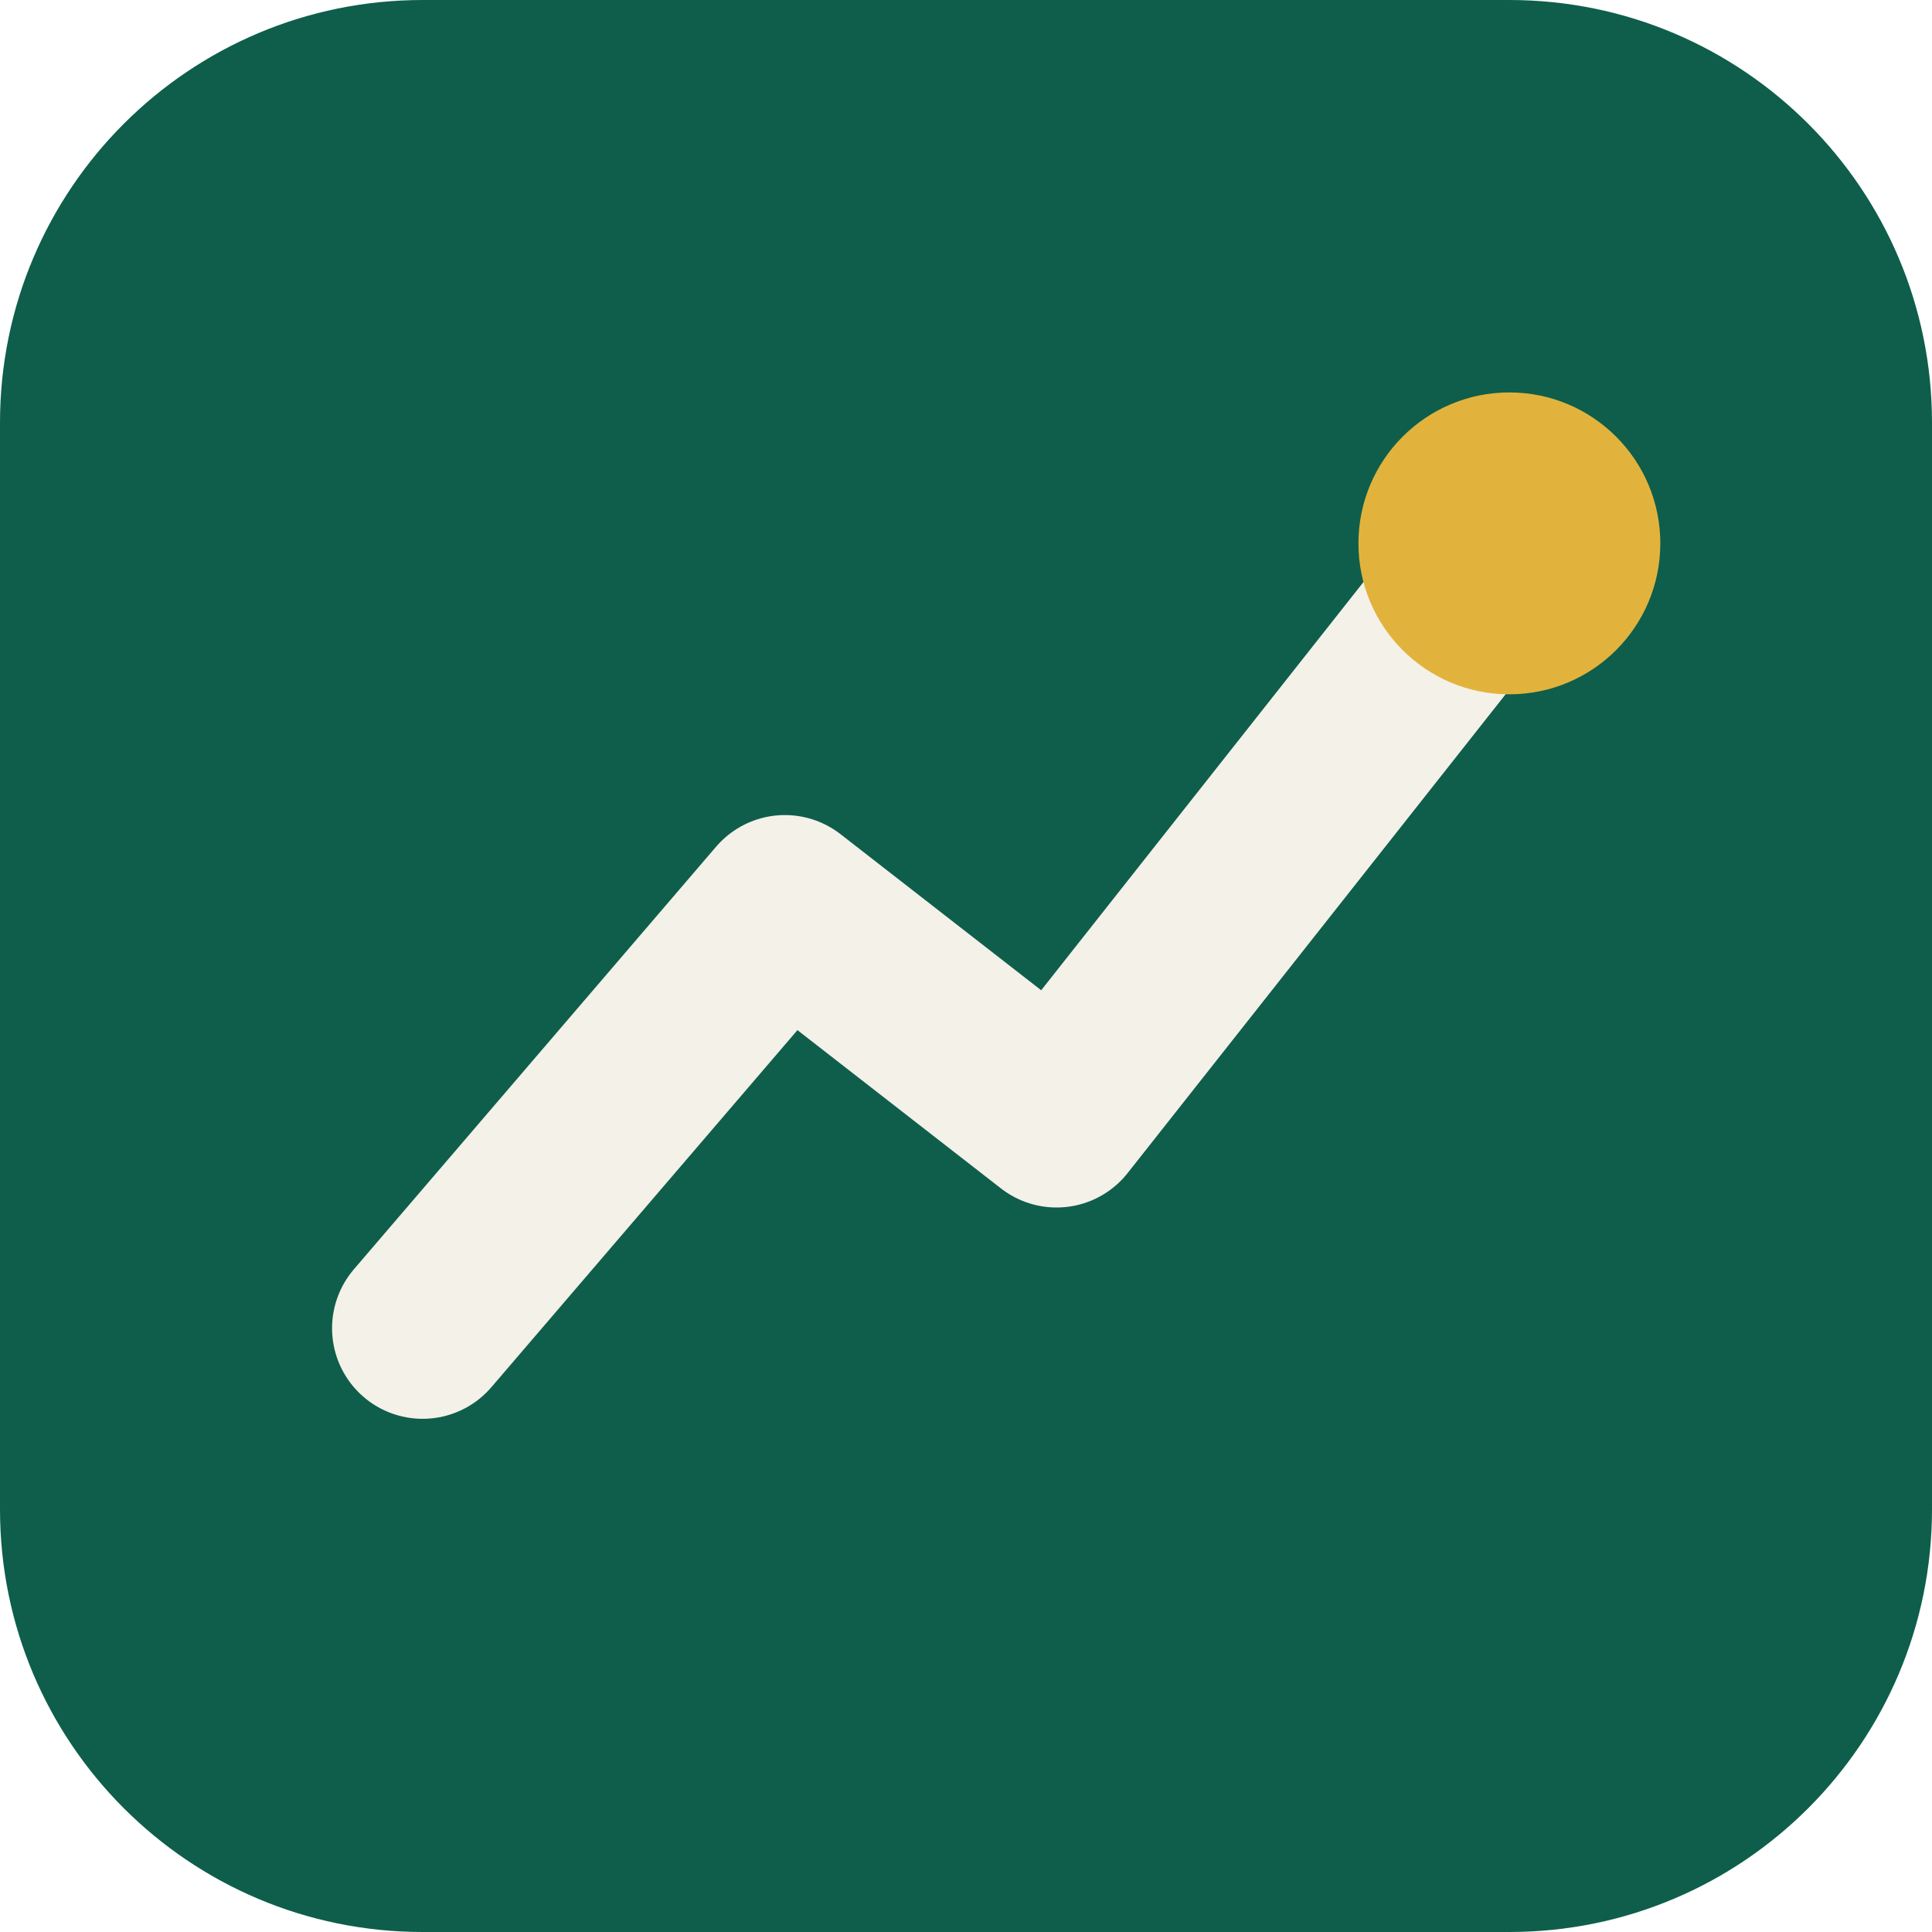
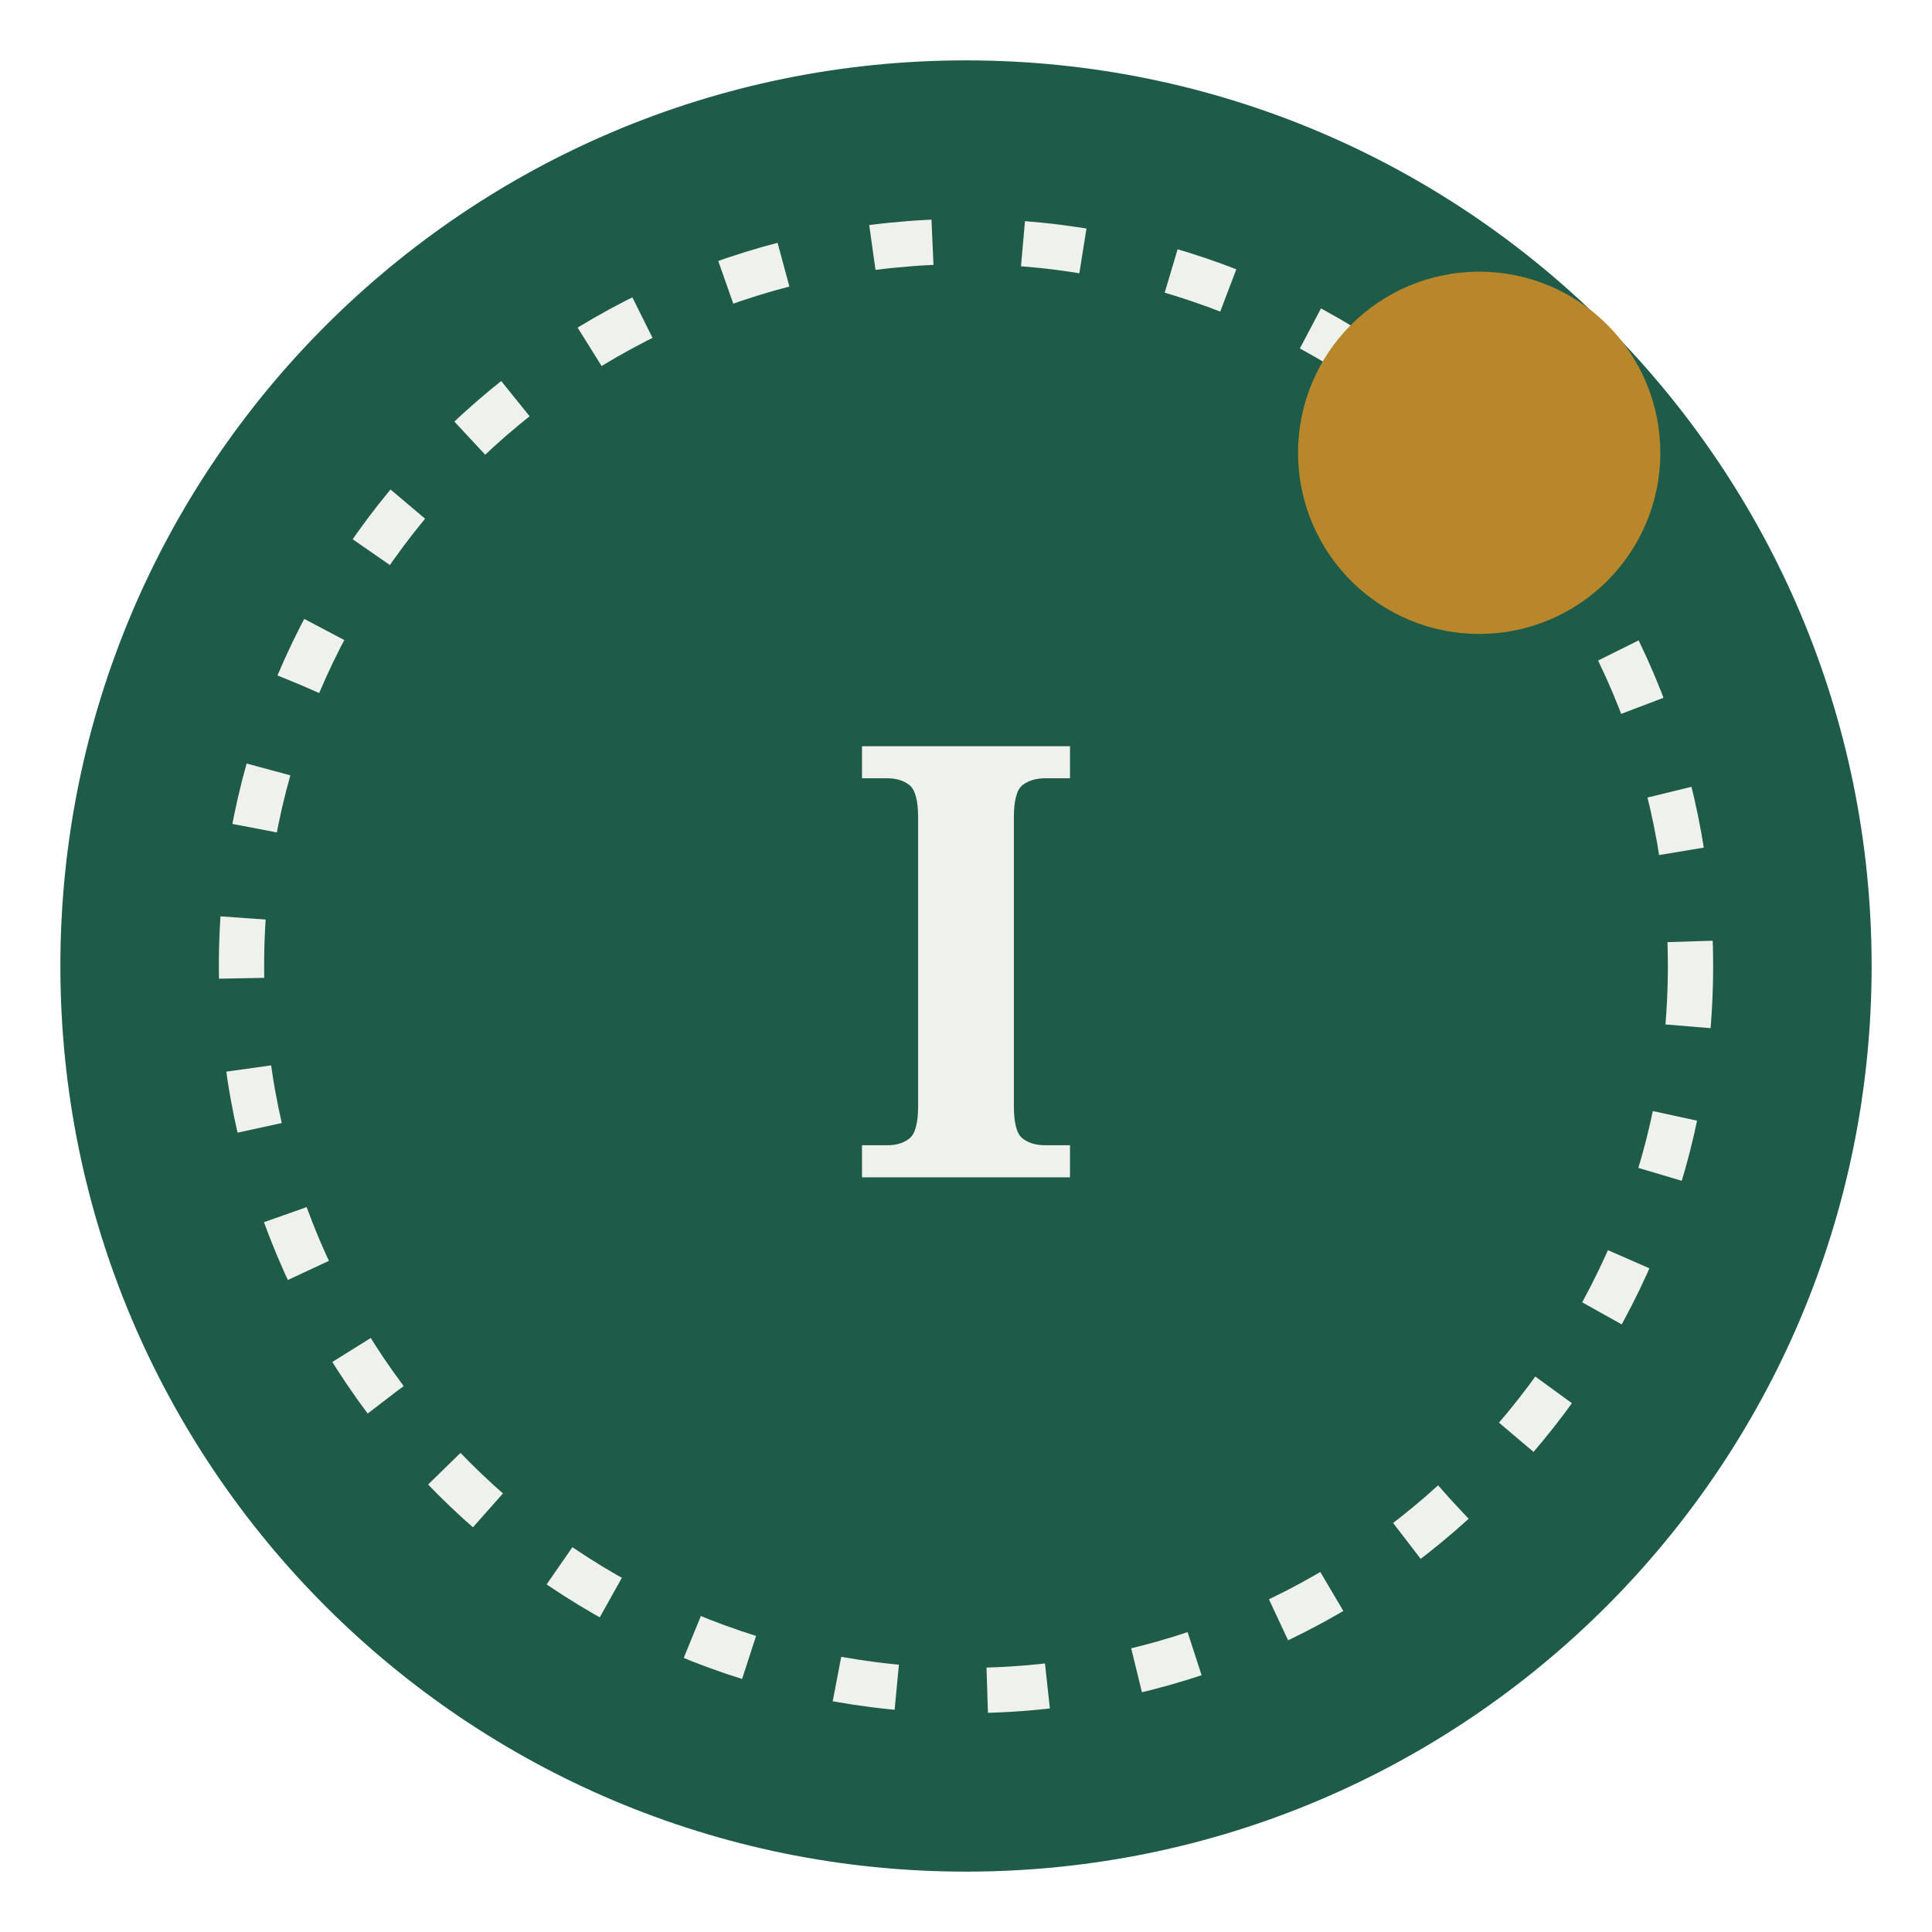
<svg xmlns="http://www.w3.org/2000/svg" viewBox="0 0 64 64">
-   <rect width="64" height="64" rx="14" fill="#0E5E4B" />
-   <path d="M14 44 L26 30 L35 37 L50 18" stroke="#F4F1E8" stroke-width="6" fill="none" stroke-linecap="round" stroke-linejoin="round" />
-   <circle cx="50" cy="18" r="5" fill="#E2B33C" />
+   <circle cx="32" cy="32" r="30" fill="#1f5b49" />
+   <circle cx="32" cy="32" r="24" fill="none" stroke="#eef1ec" stroke-width="1.5" stroke-dasharray="2 3" />
+   <text x="32" y="39" text-anchor="middle" font-family="Georgia,serif" font-weight="700" font-size="20" fill="#eef1ec">I</text>
+   <circle cx="49" cy="15" r="6" fill="#b8862b" />
</svg>
